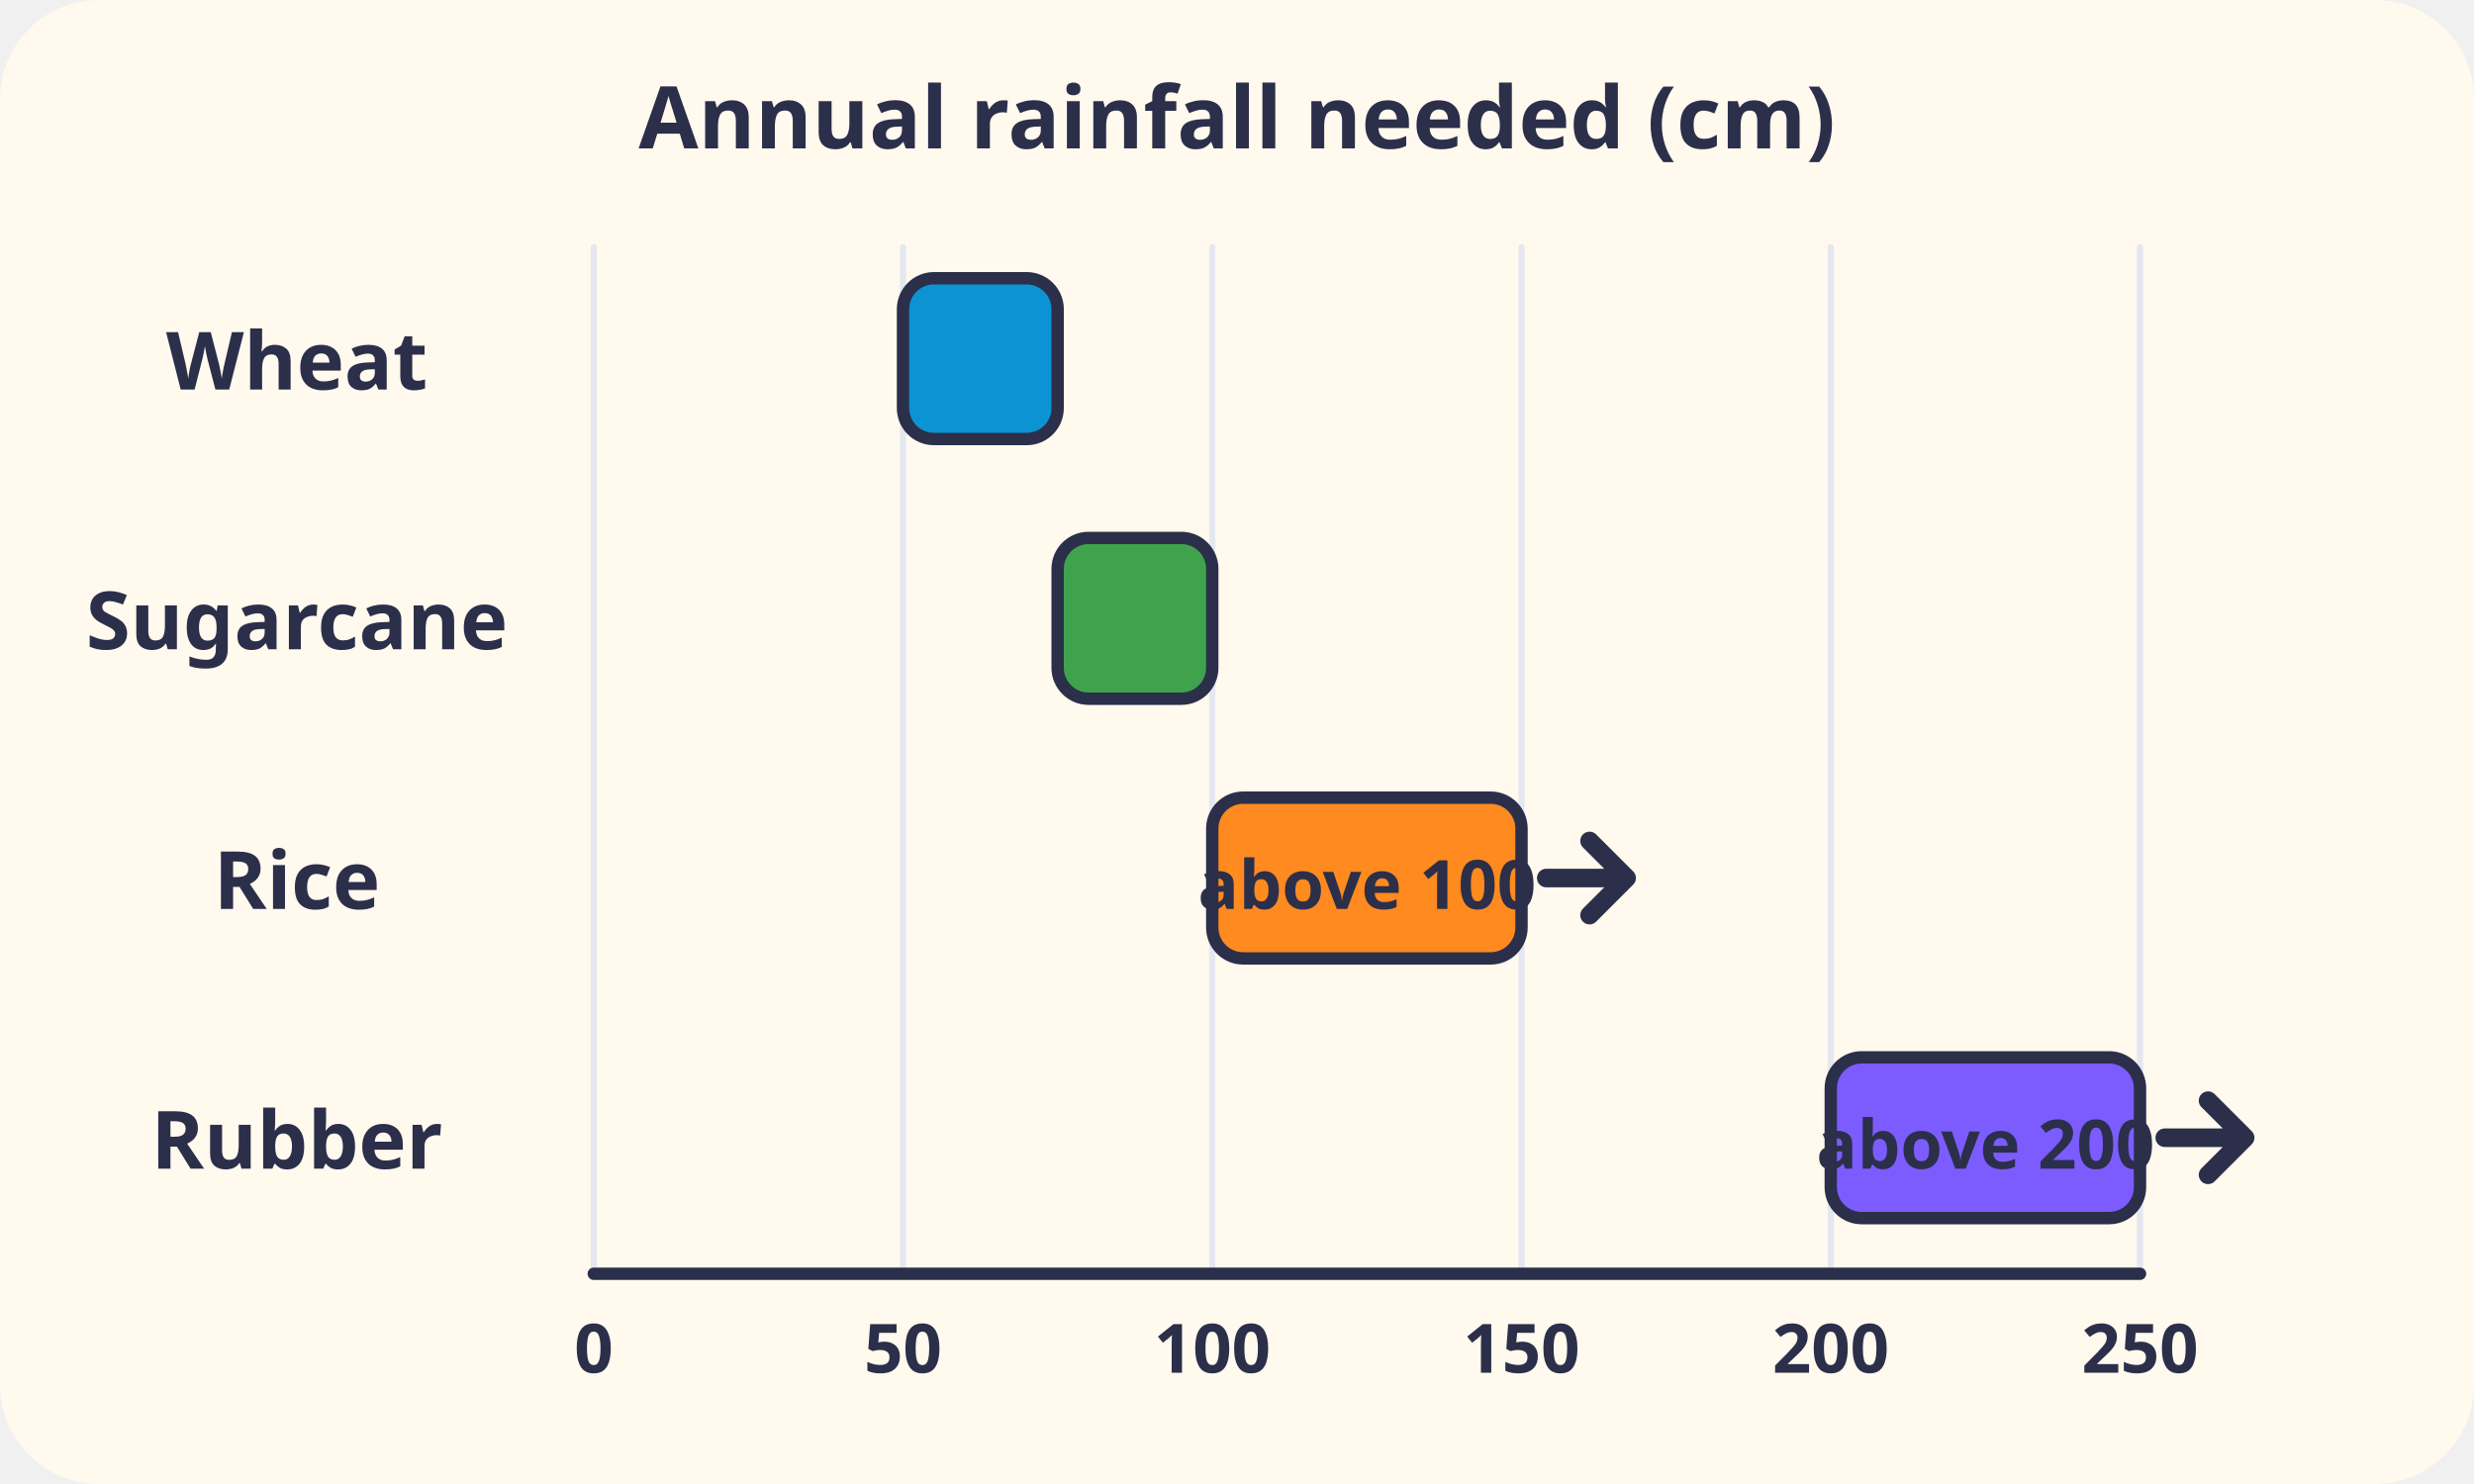
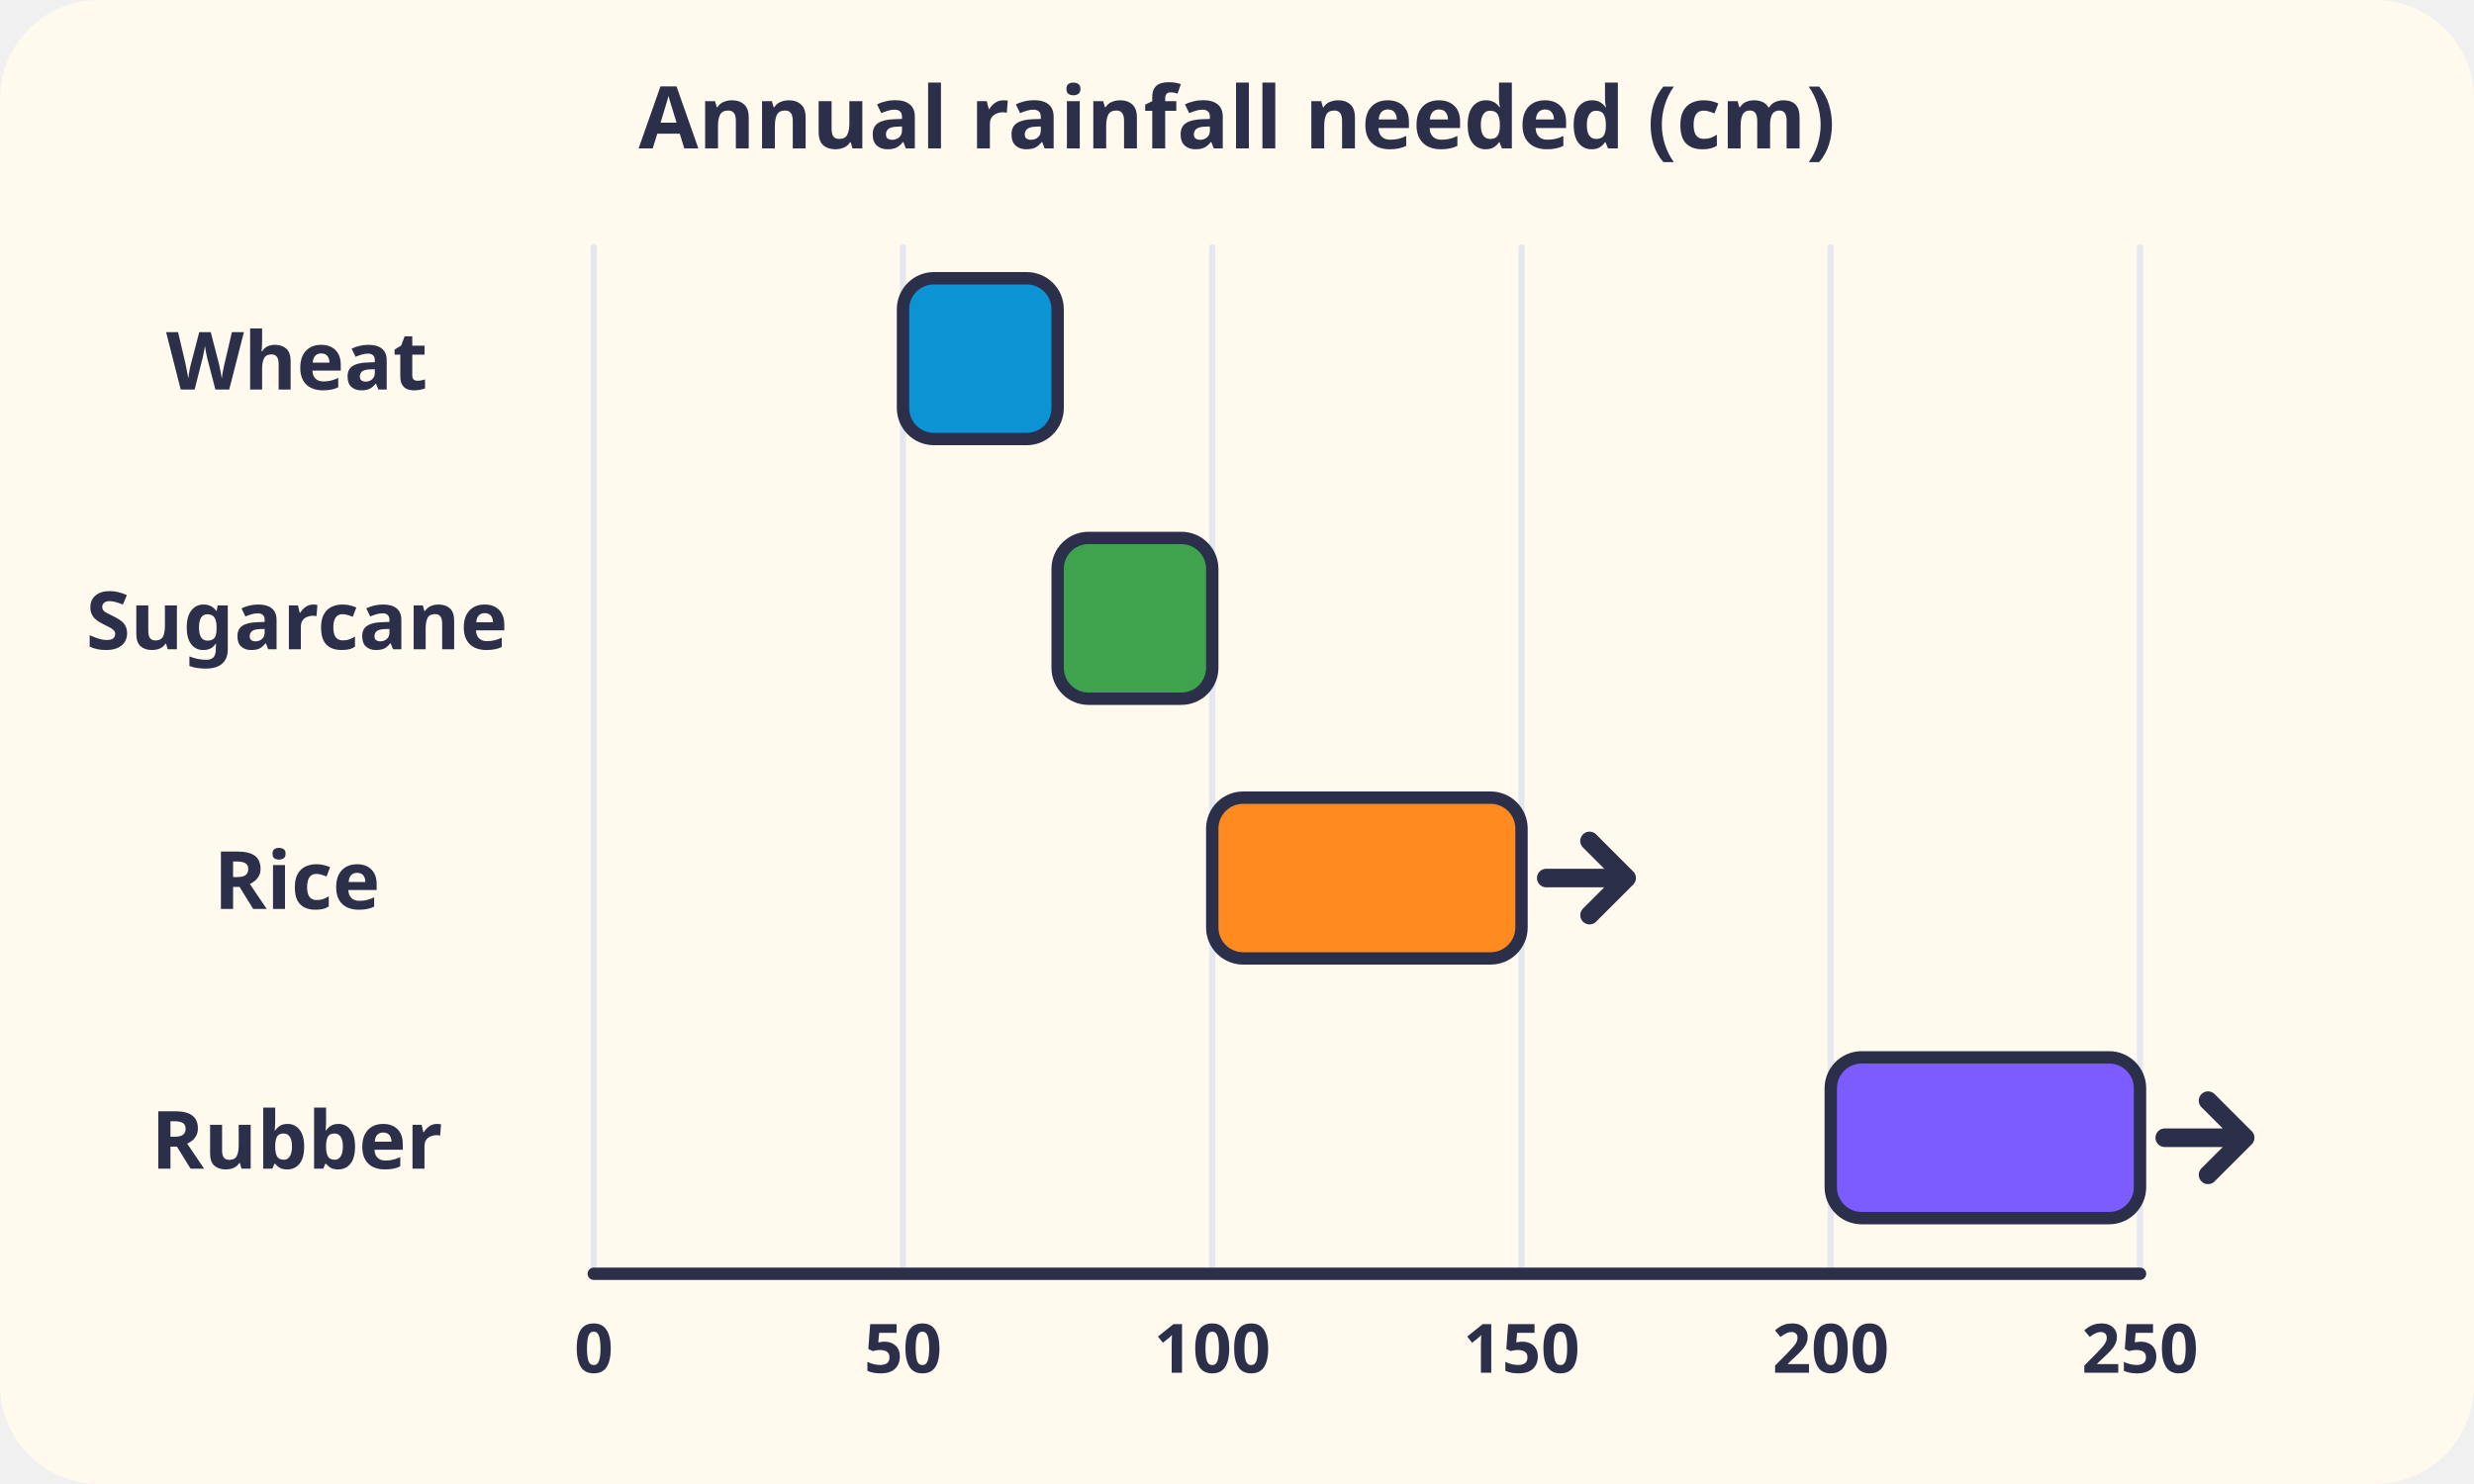
<svg xmlns="http://www.w3.org/2000/svg" viewBox="0 0 400 240" role="img">
  <style>text{font-family:sans-serif;fill:#2B2F4A}.fl{transform-box:fill-box;transform-origin:50% 100%;animation:fl .6s ease-in-out infinite alternate}@keyframes fl{to{transform:scale(.88,1.14)}}.bu{animation:bu 2.4s linear infinite}@keyframes bu{0%{transform:translateY(0);opacity:.95}100%{transform:translateY(-52px);opacity:0}}.pu{animation:pu 1.6s ease-in-out infinite alternate}@keyframes pu{from{opacity:.45}to{opacity:1}}.wv{animation:wv 2s ease-in-out infinite}@keyframes wv{0%{transform:translateY(0);opacity:.9}100%{transform:translateY(-22px);opacity:0}}@media (prefers-reduced-motion: reduce){*{animation:none!important}}.sw{transform-box:fill-box;transform-origin:50% 100%;animation:sw 3s ease-in-out infinite alternate}@keyframes sw{from{transform:rotate(-3deg)}to{transform:rotate(3deg)}}.rn{animation:rn 1.1s linear infinite}@keyframes rn{0%{transform:translateY(-6px);opacity:0}30%{opacity:1}100%{transform:translateY(22px);opacity:0}}.fw{stroke-dasharray:8 8;animation:fw 1s linear infinite}@keyframes fw{to{stroke-dashoffset:-16}}.gr{transform-box:fill-box;transform-origin:0 50%;animation:gr 3s ease-out infinite alternate}@keyframes gr{from{transform:scaleX(.15)}to{transform:scaleX(1)}}.gu{transform-box:fill-box;transform-origin:50% 100%;animation:gu 3s ease-out infinite alternate}@keyframes gu{from{transform:scaleY(.2)}to{transform:scaleY(1)}}.mv{animation:mv 3s ease-in-out infinite alternate}@keyframes mv{from{transform:translateX(0)}to{transform:translateX(18px)}}.sm{animation:sm 2.6s linear infinite}@keyframes sm{0%{transform:translateY(0) scale(.6);opacity:.8}100%{transform:translateY(-34px) scale(1.4);opacity:0}}</style>
  <clipPath id="cl">
    <rect width="400" height="240" rx="16" />
  </clipPath>
  <rect width="100%" height="100%" rx="16" fill="#FFF9EE" />
  <g clip-path="url(#cl)">
    <text x="200" y="24" font-size="14" fill="#2B2F4A" text-anchor="middle" font-weight="700">Annual rainfall needed (cm)</text>
    <line x1="96.0" y1="40" x2="96.0" y2="206" stroke="#E5E7F0" stroke-width="1" stroke-linecap="round" />
    <text x="96.0" y="222" font-size="11" fill="#2B2F4A" text-anchor="middle" font-weight="700">0</text>
    <line x1="146.0" y1="40" x2="146.0" y2="206" stroke="#E5E7F0" stroke-width="1" stroke-linecap="round" />
    <text x="146.0" y="222" font-size="11" fill="#2B2F4A" text-anchor="middle" font-weight="700">50</text>
    <line x1="196.0" y1="40" x2="196.0" y2="206" stroke="#E5E7F0" stroke-width="1" stroke-linecap="round" />
    <text x="196.0" y="222" font-size="11" fill="#2B2F4A" text-anchor="middle" font-weight="700">100</text>
    <line x1="246.0" y1="40" x2="246.0" y2="206" stroke="#E5E7F0" stroke-width="1" stroke-linecap="round" />
    <text x="246.0" y="222" font-size="11" fill="#2B2F4A" text-anchor="middle" font-weight="700">150</text>
    <line x1="296.0" y1="40" x2="296.0" y2="206" stroke="#E5E7F0" stroke-width="1" stroke-linecap="round" />
    <text x="296.0" y="222" font-size="11" fill="#2B2F4A" text-anchor="middle" font-weight="700">200</text>
    <line x1="346.0" y1="40" x2="346.0" y2="206" stroke="#E5E7F0" stroke-width="1" stroke-linecap="round" />
    <text x="346.0" y="222" font-size="11" fill="#2B2F4A" text-anchor="middle" font-weight="700">250</text>
    <line x1="96" y1="206" x2="346.0" y2="206" stroke="#2B2F4A" stroke-width="2" stroke-linecap="round" />
    <text x="48" y="63" font-size="13" fill="#2B2F4A" text-anchor="middle" font-weight="700">Wheat</text>
    <rect x="146.0" y="45" width="25.0" height="26" rx="5" fill="#0B93D4" stroke="#2B2F4A" stroke-width="2" class="gr" style="animation-delay:0.0s" />
    <text x="48" y="105" font-size="13" fill="#2B2F4A" text-anchor="middle" font-weight="700">Sugarcane</text>
    <rect x="171.0" y="87" width="25.0" height="26" rx="5" fill="#3FA34D" stroke="#2B2F4A" stroke-width="2" class="gr" style="animation-delay:0.2s" />
    <text x="48" y="147" font-size="13" fill="#2B2F4A" text-anchor="middle" font-weight="700">Rice</text>
    <rect x="196.0" y="129" width="50.0" height="26" rx="5" fill="#FF8A1F" stroke="#2B2F4A" stroke-width="2" class="gr" style="animation-delay:0.4s" />
    <path d="M250.0 142 h12 m-5 -6 l6 6 l-6 6" fill="none" stroke="#2B2F4A" stroke-width="3" stroke-linecap="round" stroke-linejoin="round" />
-     <text x="221.0" y="147" font-size="11" fill="#fff" text-anchor="middle" font-weight="700">above 100</text>
    <text x="48" y="189" font-size="13" fill="#2B2F4A" text-anchor="middle" font-weight="700">Rubber</text>
    <rect x="296.0" y="171" width="50.0" height="26" rx="5" fill="#7C5CFF" stroke="#2B2F4A" stroke-width="2" class="gr" style="animation-delay:0.6s" />
    <path d="M350.0 184 h12 m-5 -6 l6 6 l-6 6" fill="none" stroke="#2B2F4A" stroke-width="3" stroke-linecap="round" stroke-linejoin="round" />
-     <text x="321.0" y="189" font-size="11" fill="#fff" text-anchor="middle" font-weight="700">above 200</text>
  </g>
</svg>
